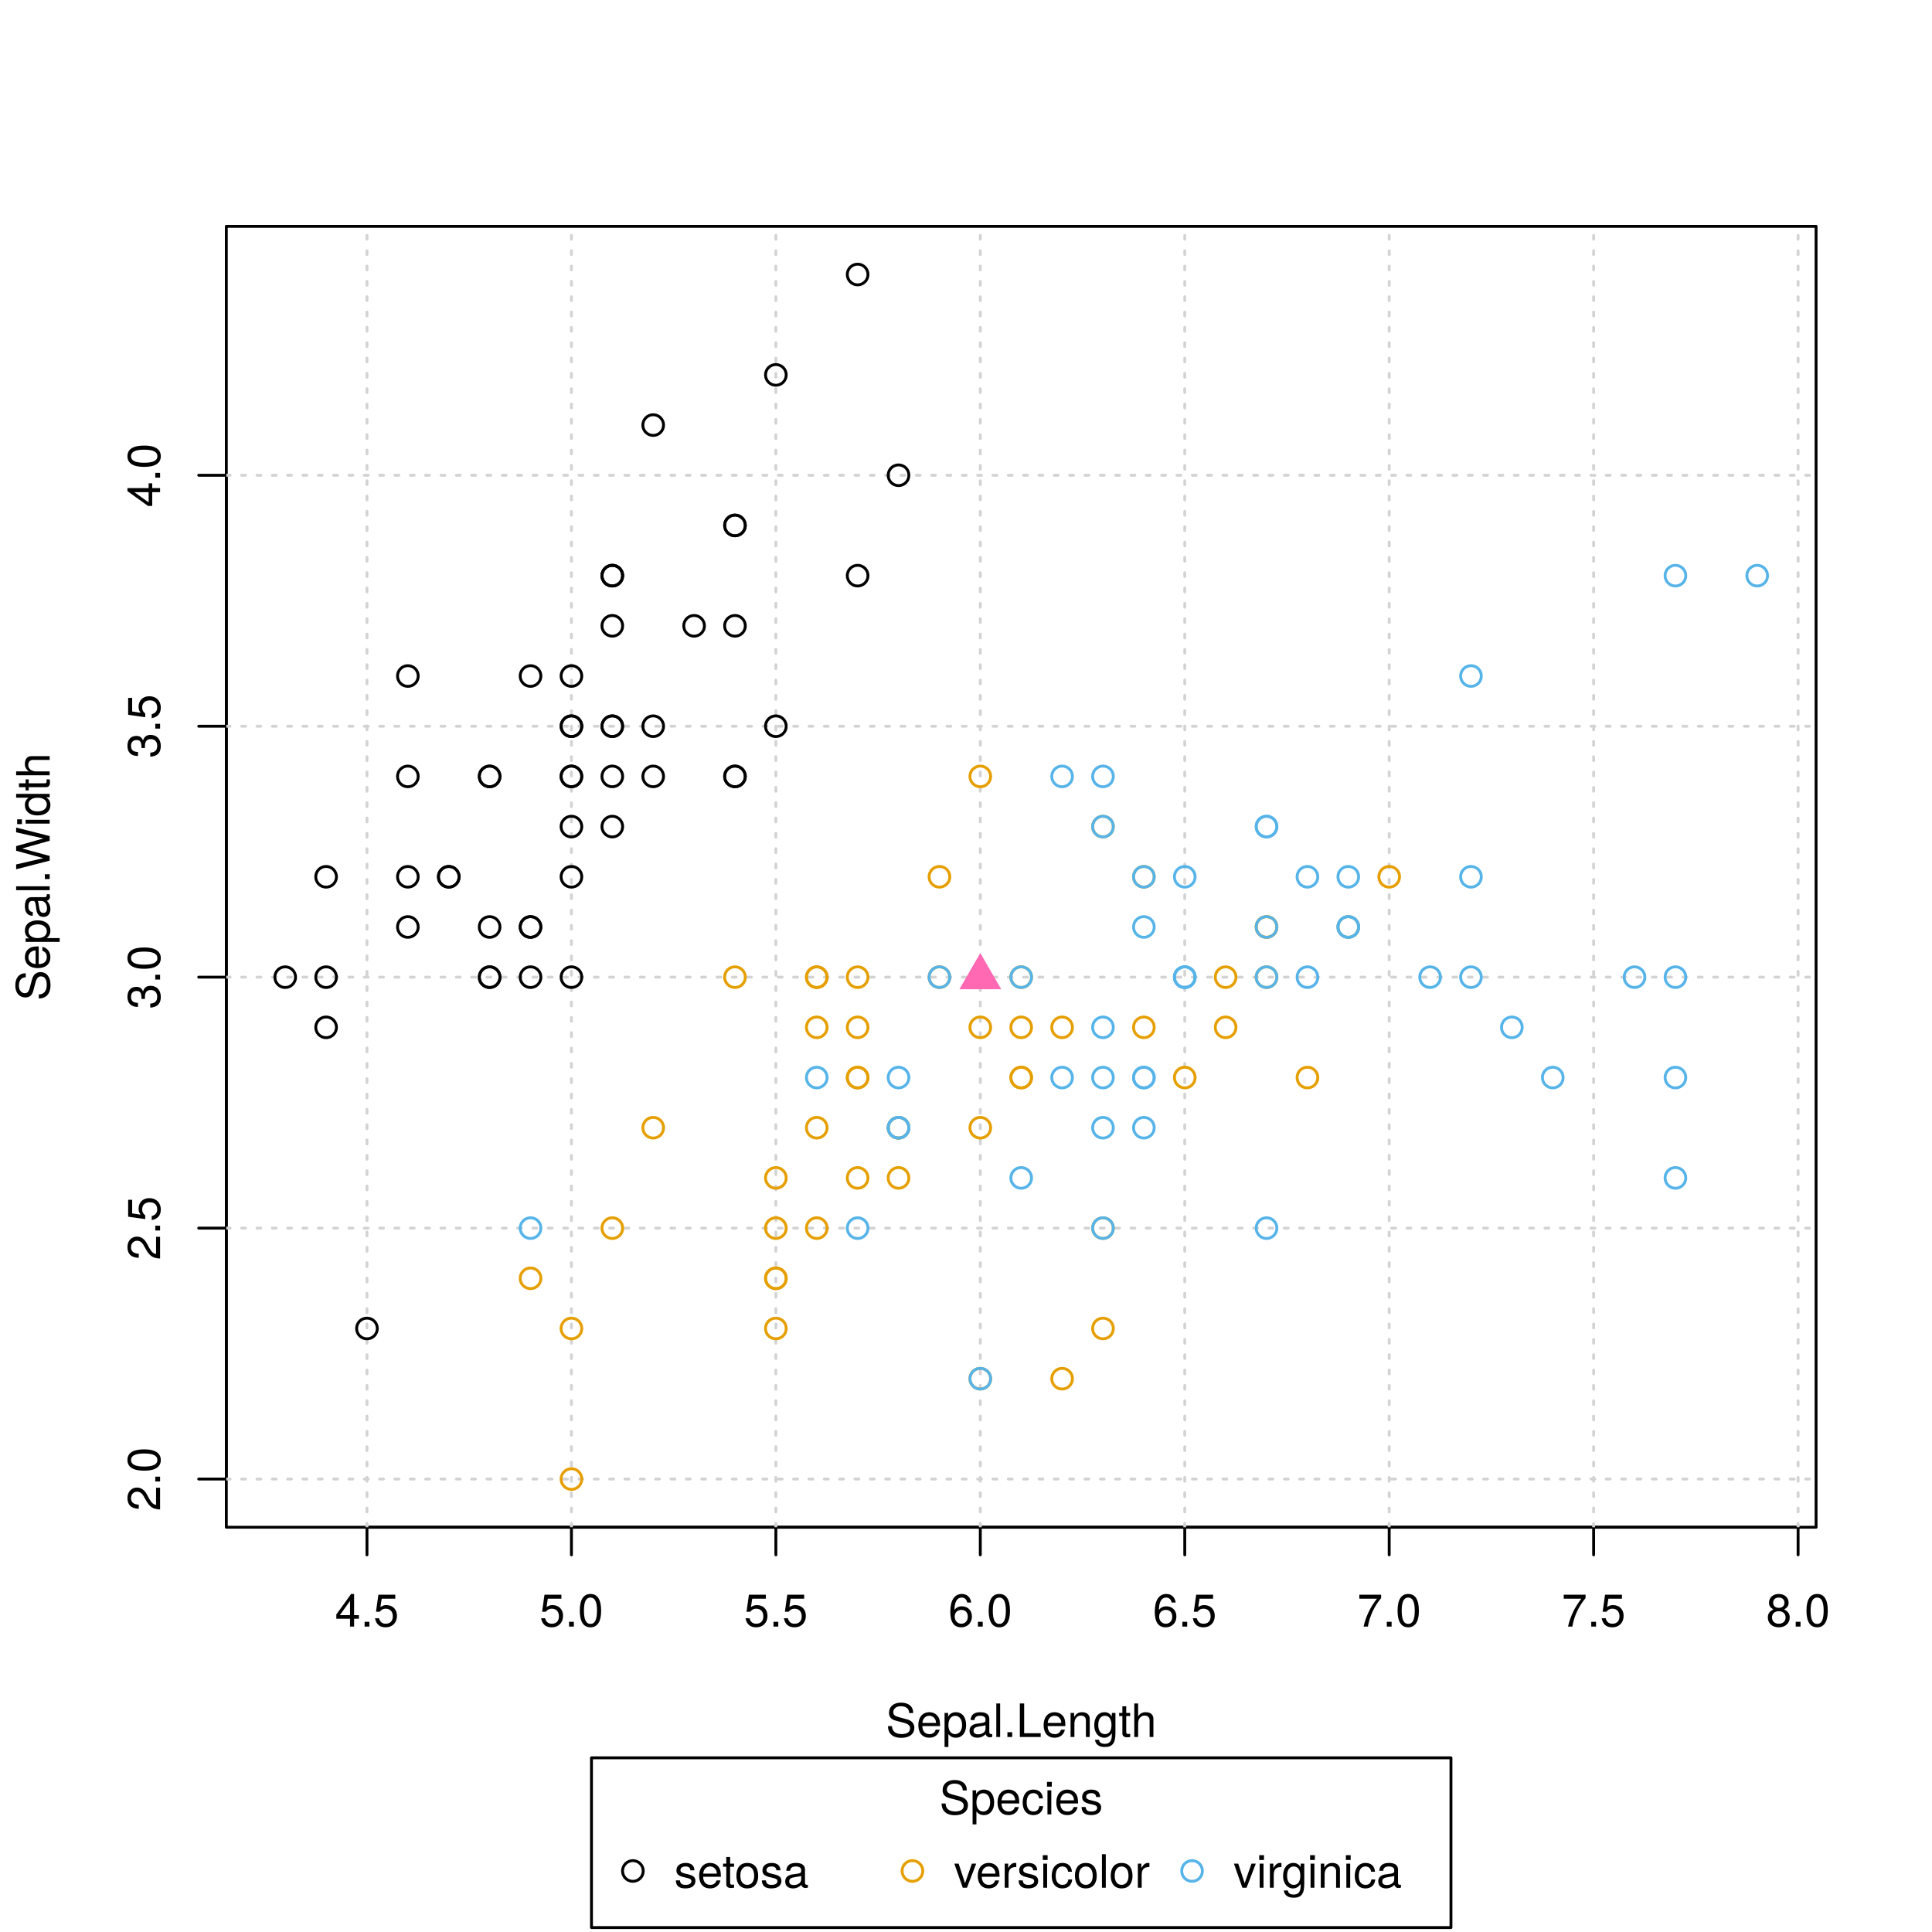
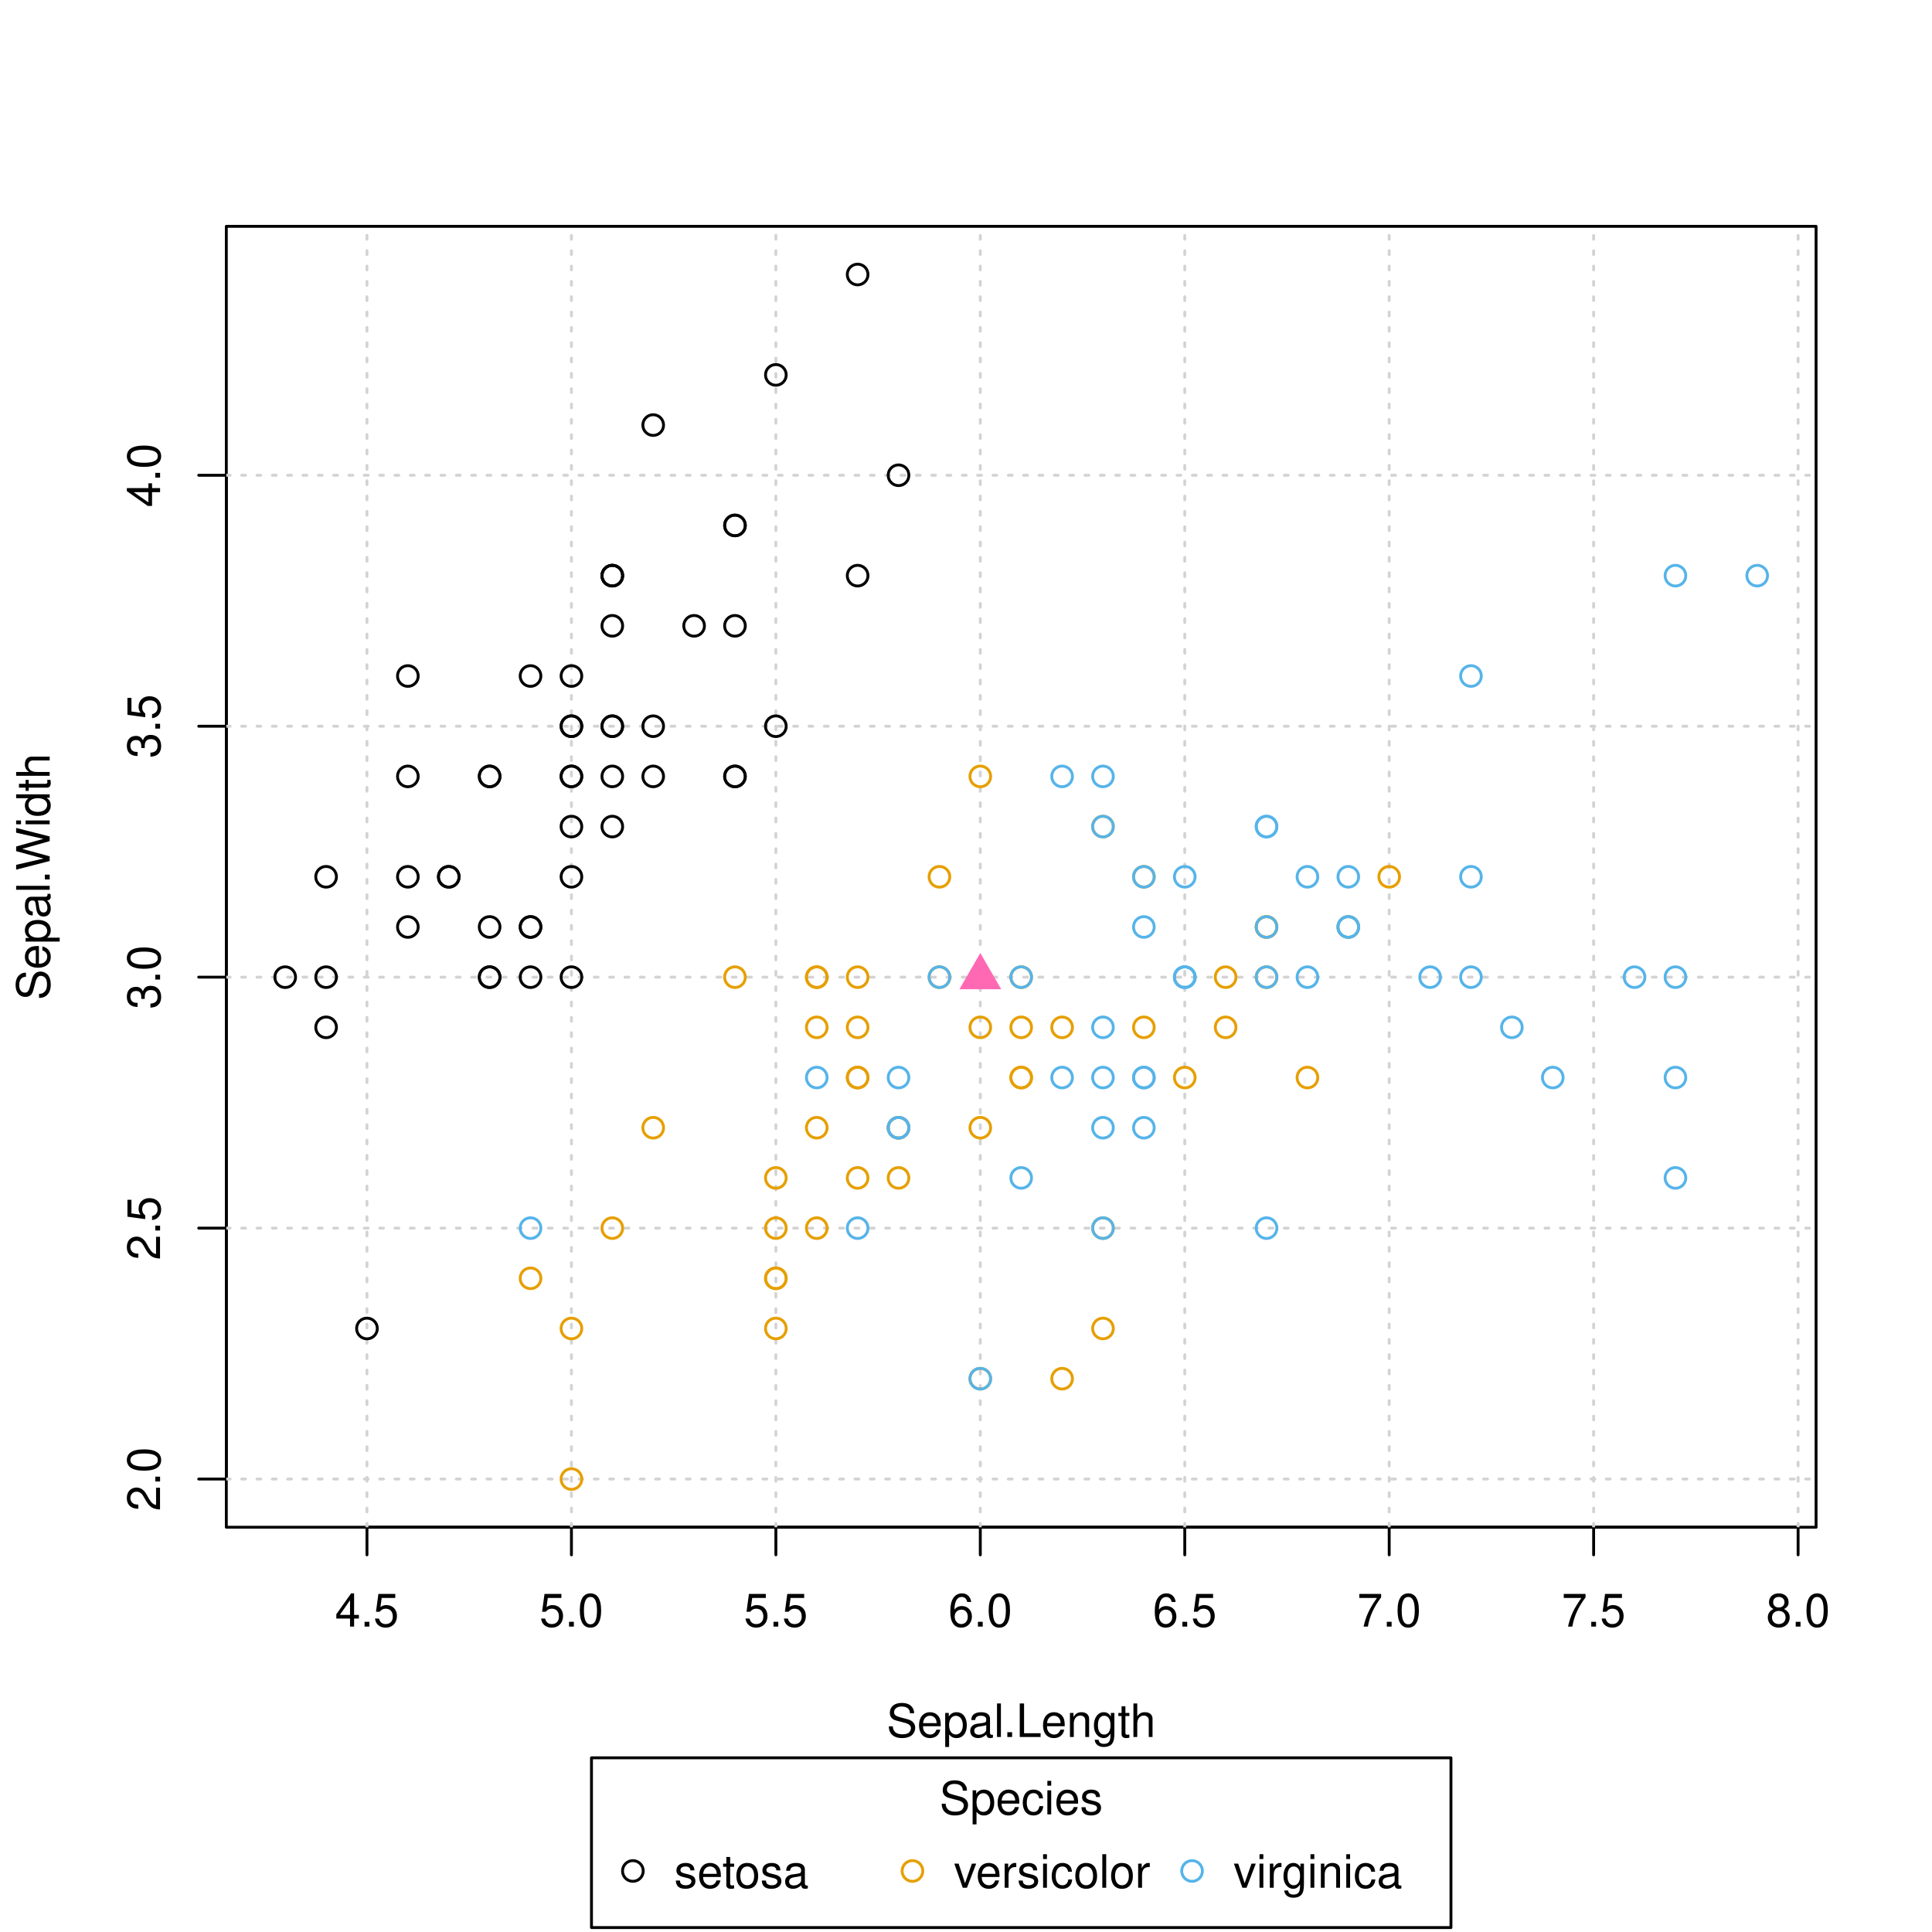
<svg xmlns="http://www.w3.org/2000/svg" class="svglite" width="504.00pt" height="504.00pt" viewBox="0 0 504.00 504.00">
  <defs>
    <style type="text/css">
    .svglite line, .svglite polyline, .svglite polygon, .svglite path, .svglite rect, .svglite circle {
      fill: none;
      stroke: #000000;
      stroke-linecap: round;
      stroke-linejoin: round;
      stroke-miterlimit: 10.00;
    }
    .svglite text {
      white-space: pre;
    }
  </style>
  </defs>
  <rect width="100%" height="100%" style="stroke: none; fill: #FFFFFF;" />
  <defs>
    <clipPath id="cpMC4wMHw1MDQuMDB8MC4wMHw1MDQuMDA=">
      <rect x="0.00" y="0.00" width="504.00" height="504.00" />
    </clipPath>
  </defs>
  <g clip-path="url(#cpMC4wMHw1MDQuMDB8MC4wMHw1MDQuMDA=)">
    <rect x="154.30" y="458.56" width="224.21" height="44.28" style="stroke-width: 0.75; fill: #FFFFFF;" />
    <circle cx="165.10" cy="488.08" r="2.70" style="stroke-width: 0.75;" />
    <circle cx="238.03" cy="488.08" r="2.70" style="stroke-width: 0.75; stroke: #E69F00;" />
    <circle cx="310.97" cy="488.08" r="2.70" style="stroke-width: 0.75; stroke: #56B4E9;" />
-     <text x="266.40" y="473.32" text-anchor="middle" style="font-size: 12.00px; font-weight: 0; font-family: &quot;TeX Gyre Heros&quot;;" textLength="42.69px" lengthAdjust="spacingAndGlyphs">Species</text>
-     <text x="175.90" y="492.45" style="font-size: 12.00px; font-weight: 0; font-family: &quot;TeX Gyre Heros&quot;;" textLength="35.35px" lengthAdjust="spacingAndGlyphs">setosa</text>
-     <text x="248.83" y="492.45" style="font-size: 12.00px; font-weight: 0; font-family: &quot;TeX Gyre Heros&quot;;" textLength="51.34px" lengthAdjust="spacingAndGlyphs">versicolor</text>
-     <text x="321.77" y="492.45" style="font-size: 12.00px; font-weight: 0; font-family: &quot;TeX Gyre Heros&quot;;" textLength="44.01px" lengthAdjust="spacingAndGlyphs">virginica</text>
+     <text x="266.40" y="473.32" text-anchor="middle" style="font-size: 12.00px; font-weight: 0; font-family: &quot;Nimbus Sans&quot;;" textLength="42.69px" lengthAdjust="spacingAndGlyphs">Species</text>
+     <text x="175.90" y="492.45" style="font-size: 12.00px; font-weight: 0; font-family: &quot;Nimbus Sans&quot;;" textLength="35.35px" lengthAdjust="spacingAndGlyphs">setosa</text>
+     <text x="248.83" y="492.45" style="font-size: 12.00px; font-weight: 0; font-family: &quot;Nimbus Sans&quot;;" textLength="51.34px" lengthAdjust="spacingAndGlyphs">versicolor</text>
+     <text x="321.77" y="492.45" style="font-size: 12.00px; font-weight: 0; font-family: &quot;Nimbus Sans&quot;;" textLength="44.01px" lengthAdjust="spacingAndGlyphs">virginica</text>
    <line x1="95.73" y1="398.41" x2="469.07" y2="398.41" style="stroke-width: 0.75;" />
    <line x1="95.73" y1="398.41" x2="95.73" y2="405.61" style="stroke-width: 0.75;" />
    <line x1="149.07" y1="398.41" x2="149.07" y2="405.61" style="stroke-width: 0.75;" />
    <line x1="202.40" y1="398.41" x2="202.40" y2="405.61" style="stroke-width: 0.75;" />
    <line x1="255.73" y1="398.41" x2="255.73" y2="405.61" style="stroke-width: 0.75;" />
    <line x1="309.07" y1="398.41" x2="309.07" y2="405.61" style="stroke-width: 0.75;" />
    <line x1="362.40" y1="398.41" x2="362.40" y2="405.61" style="stroke-width: 0.75;" />
    <line x1="415.73" y1="398.41" x2="415.73" y2="405.61" style="stroke-width: 0.75;" />
    <line x1="469.07" y1="398.41" x2="469.07" y2="405.61" style="stroke-width: 0.75;" />
-     <text x="95.73" y="424.33" text-anchor="middle" style="font-size: 12.00px; font-weight: 0; font-family: &quot;TeX Gyre Heros&quot;;" textLength="16.68px" lengthAdjust="spacingAndGlyphs">4.5</text>
-     <text x="149.07" y="424.33" text-anchor="middle" style="font-size: 12.00px; font-weight: 0; font-family: &quot;TeX Gyre Heros&quot;;" textLength="16.68px" lengthAdjust="spacingAndGlyphs">5.0</text>
-     <text x="202.40" y="424.33" text-anchor="middle" style="font-size: 12.00px; font-weight: 0; font-family: &quot;TeX Gyre Heros&quot;;" textLength="16.68px" lengthAdjust="spacingAndGlyphs">5.5</text>
-     <text x="255.73" y="424.33" text-anchor="middle" style="font-size: 12.00px; font-weight: 0; font-family: &quot;TeX Gyre Heros&quot;;" textLength="16.68px" lengthAdjust="spacingAndGlyphs">6.0</text>
-     <text x="309.07" y="424.33" text-anchor="middle" style="font-size: 12.00px; font-weight: 0; font-family: &quot;TeX Gyre Heros&quot;;" textLength="16.68px" lengthAdjust="spacingAndGlyphs">6.5</text>
-     <text x="362.40" y="424.33" text-anchor="middle" style="font-size: 12.00px; font-weight: 0; font-family: &quot;TeX Gyre Heros&quot;;" textLength="16.68px" lengthAdjust="spacingAndGlyphs">7.0</text>
-     <text x="415.73" y="424.33" text-anchor="middle" style="font-size: 12.00px; font-weight: 0; font-family: &quot;TeX Gyre Heros&quot;;" textLength="16.68px" lengthAdjust="spacingAndGlyphs">7.5</text>
-     <text x="469.07" y="424.33" text-anchor="middle" style="font-size: 12.00px; font-weight: 0; font-family: &quot;TeX Gyre Heros&quot;;" textLength="16.68px" lengthAdjust="spacingAndGlyphs">8.0</text>
+     <text x="95.73" y="424.33" text-anchor="middle" style="font-size: 12.00px; font-weight: 0; font-family: &quot;Nimbus Sans&quot;;" textLength="16.68px" lengthAdjust="spacingAndGlyphs">4.5</text>
+     <text x="149.07" y="424.33" text-anchor="middle" style="font-size: 12.00px; font-weight: 0; font-family: &quot;Nimbus Sans&quot;;" textLength="16.68px" lengthAdjust="spacingAndGlyphs">5.0</text>
+     <text x="202.40" y="424.33" text-anchor="middle" style="font-size: 12.00px; font-weight: 0; font-family: &quot;Nimbus Sans&quot;;" textLength="16.68px" lengthAdjust="spacingAndGlyphs">5.5</text>
+     <text x="255.73" y="424.33" text-anchor="middle" style="font-size: 12.00px; font-weight: 0; font-family: &quot;Nimbus Sans&quot;;" textLength="16.68px" lengthAdjust="spacingAndGlyphs">6.0</text>
+     <text x="309.07" y="424.33" text-anchor="middle" style="font-size: 12.00px; font-weight: 0; font-family: &quot;Nimbus Sans&quot;;" textLength="16.68px" lengthAdjust="spacingAndGlyphs">6.5</text>
+     <text x="362.40" y="424.33" text-anchor="middle" style="font-size: 12.00px; font-weight: 0; font-family: &quot;Nimbus Sans&quot;;" textLength="16.68px" lengthAdjust="spacingAndGlyphs">7.0</text>
+     <text x="415.73" y="424.33" text-anchor="middle" style="font-size: 12.00px; font-weight: 0; font-family: &quot;Nimbus Sans&quot;;" textLength="16.68px" lengthAdjust="spacingAndGlyphs">7.5</text>
+     <text x="469.07" y="424.33" text-anchor="middle" style="font-size: 12.00px; font-weight: 0; font-family: &quot;Nimbus Sans&quot;;" textLength="16.68px" lengthAdjust="spacingAndGlyphs">8.0</text>
    <line x1="59.04" y1="385.84" x2="59.04" y2="123.98" style="stroke-width: 0.75;" />
    <line x1="59.04" y1="385.84" x2="51.84" y2="385.84" style="stroke-width: 0.75;" />
    <line x1="59.04" y1="320.38" x2="51.84" y2="320.38" style="stroke-width: 0.75;" />
    <line x1="59.04" y1="254.91" x2="51.84" y2="254.91" style="stroke-width: 0.75;" />
    <line x1="59.04" y1="189.45" x2="51.84" y2="189.45" style="stroke-width: 0.75;" />
    <line x1="59.04" y1="123.98" x2="51.84" y2="123.98" style="stroke-width: 0.75;" />
-     <text transform="translate(41.76,385.84) rotate(-90)" text-anchor="middle" style="font-size: 12.00px; font-weight: 0; font-family: &quot;TeX Gyre Heros&quot;;" textLength="16.68px" lengthAdjust="spacingAndGlyphs">2.0</text>
-     <text transform="translate(41.76,320.38) rotate(-90)" text-anchor="middle" style="font-size: 12.00px; font-weight: 0; font-family: &quot;TeX Gyre Heros&quot;;" textLength="16.68px" lengthAdjust="spacingAndGlyphs">2.5</text>
-     <text transform="translate(41.76,254.91) rotate(-90)" text-anchor="middle" style="font-size: 12.00px; font-weight: 0; font-family: &quot;TeX Gyre Heros&quot;;" textLength="16.68px" lengthAdjust="spacingAndGlyphs">3.0</text>
-     <text transform="translate(41.76,189.45) rotate(-90)" text-anchor="middle" style="font-size: 12.00px; font-weight: 0; font-family: &quot;TeX Gyre Heros&quot;;" textLength="16.68px" lengthAdjust="spacingAndGlyphs">3.5</text>
-     <text transform="translate(41.76,123.98) rotate(-90)" text-anchor="middle" style="font-size: 12.00px; font-weight: 0; font-family: &quot;TeX Gyre Heros&quot;;" textLength="16.68px" lengthAdjust="spacingAndGlyphs">4.0</text>
+     <text transform="translate(41.76,385.84) rotate(-90)" text-anchor="middle" style="font-size: 12.00px; font-weight: 0; font-family: &quot;Nimbus Sans&quot;;" textLength="16.68px" lengthAdjust="spacingAndGlyphs">2.0</text>
+     <text transform="translate(41.76,320.38) rotate(-90)" text-anchor="middle" style="font-size: 12.00px; font-weight: 0; font-family: &quot;Nimbus Sans&quot;;" textLength="16.68px" lengthAdjust="spacingAndGlyphs">2.5</text>
+     <text transform="translate(41.76,254.91) rotate(-90)" text-anchor="middle" style="font-size: 12.00px; font-weight: 0; font-family: &quot;Nimbus Sans&quot;;" textLength="16.68px" lengthAdjust="spacingAndGlyphs">3.0</text>
+     <text transform="translate(41.76,189.45) rotate(-90)" text-anchor="middle" style="font-size: 12.00px; font-weight: 0; font-family: &quot;Nimbus Sans&quot;;" textLength="16.68px" lengthAdjust="spacingAndGlyphs">3.5</text>
+     <text transform="translate(41.76,123.98) rotate(-90)" text-anchor="middle" style="font-size: 12.00px; font-weight: 0; font-family: &quot;Nimbus Sans&quot;;" textLength="16.68px" lengthAdjust="spacingAndGlyphs">4.0</text>
    <polygon points="59.04,398.41 473.76,398.41 473.76,59.04 59.04,59.04 " style="stroke-width: 0.75;" />
  </g>
  <defs>
    <clipPath id="cpNTkuMDR8NDczLjc2fDU5LjA0fDM5OC40MQ==">
      <rect x="59.04" y="59.04" width="414.72" height="339.37" />
    </clipPath>
  </defs>
  <g clip-path="url(#cpNTkuMDR8NDczLjc2fDU5LjA0fDM5OC40MQ==)">
    <line x1="95.73" y1="398.41" x2="95.73" y2="59.04" style="stroke-width: 0.75; stroke: #D3D3D3; stroke-dasharray: 1.00,3.00;" />
    <line x1="149.07" y1="398.41" x2="149.07" y2="59.04" style="stroke-width: 0.75; stroke: #D3D3D3; stroke-dasharray: 1.00,3.00;" />
    <line x1="202.40" y1="398.41" x2="202.40" y2="59.04" style="stroke-width: 0.75; stroke: #D3D3D3; stroke-dasharray: 1.00,3.00;" />
    <line x1="255.73" y1="398.41" x2="255.73" y2="59.04" style="stroke-width: 0.75; stroke: #D3D3D3; stroke-dasharray: 1.00,3.00;" />
    <line x1="309.07" y1="398.41" x2="309.07" y2="59.04" style="stroke-width: 0.75; stroke: #D3D3D3; stroke-dasharray: 1.00,3.00;" />
    <line x1="362.40" y1="398.41" x2="362.40" y2="59.04" style="stroke-width: 0.75; stroke: #D3D3D3; stroke-dasharray: 1.00,3.00;" />
    <line x1="415.73" y1="398.41" x2="415.73" y2="59.04" style="stroke-width: 0.75; stroke: #D3D3D3; stroke-dasharray: 1.00,3.00;" />
    <line x1="469.07" y1="398.41" x2="469.07" y2="59.04" style="stroke-width: 0.75; stroke: #D3D3D3; stroke-dasharray: 1.00,3.00;" />
    <line x1="59.04" y1="385.84" x2="473.76" y2="385.84" style="stroke-width: 0.75; stroke: #D3D3D3; stroke-dasharray: 1.00,3.00;" />
    <line x1="59.04" y1="320.38" x2="473.76" y2="320.38" style="stroke-width: 0.75; stroke: #D3D3D3; stroke-dasharray: 1.00,3.00;" />
    <line x1="59.04" y1="254.91" x2="473.76" y2="254.91" style="stroke-width: 0.75; stroke: #D3D3D3; stroke-dasharray: 1.00,3.00;" />
    <line x1="59.04" y1="189.45" x2="473.76" y2="189.45" style="stroke-width: 0.75; stroke: #D3D3D3; stroke-dasharray: 1.00,3.00;" />
    <line x1="59.04" y1="123.98" x2="473.76" y2="123.98" style="stroke-width: 0.75; stroke: #D3D3D3; stroke-dasharray: 1.00,3.00;" />
    <circle cx="159.73" cy="189.45" r="2.70" style="stroke-width: 0.75;" />
    <circle cx="138.40" cy="254.91" r="2.70" style="stroke-width: 0.75;" />
    <circle cx="117.07" cy="228.73" r="2.70" style="stroke-width: 0.75;" />
    <circle cx="106.40" cy="241.82" r="2.70" style="stroke-width: 0.75;" />
    <circle cx="149.07" cy="176.35" r="2.70" style="stroke-width: 0.75;" />
    <circle cx="191.73" cy="137.07" r="2.70" style="stroke-width: 0.75;" />
    <circle cx="106.40" cy="202.54" r="2.70" style="stroke-width: 0.75;" />
    <circle cx="149.07" cy="202.54" r="2.70" style="stroke-width: 0.75;" />
    <circle cx="85.07" cy="268.00" r="2.70" style="stroke-width: 0.75;" />
    <circle cx="138.40" cy="241.82" r="2.70" style="stroke-width: 0.75;" />
    <circle cx="191.73" cy="163.26" r="2.70" style="stroke-width: 0.75;" />
    <circle cx="127.73" cy="202.54" r="2.70" style="stroke-width: 0.75;" />
    <circle cx="127.73" cy="254.91" r="2.70" style="stroke-width: 0.75;" />
    <circle cx="74.40" cy="254.91" r="2.70" style="stroke-width: 0.75;" />
    <circle cx="234.40" cy="123.98" r="2.70" style="stroke-width: 0.75;" />
    <circle cx="223.73" cy="71.61" r="2.70" style="stroke-width: 0.75;" />
    <circle cx="191.73" cy="137.07" r="2.70" style="stroke-width: 0.75;" />
    <circle cx="159.73" cy="189.45" r="2.70" style="stroke-width: 0.75;" />
    <circle cx="223.73" cy="150.17" r="2.70" style="stroke-width: 0.75;" />
    <circle cx="159.73" cy="150.17" r="2.70" style="stroke-width: 0.75;" />
    <circle cx="191.73" cy="202.54" r="2.70" style="stroke-width: 0.75;" />
    <circle cx="159.73" cy="163.26" r="2.70" style="stroke-width: 0.75;" />
    <circle cx="106.40" cy="176.35" r="2.70" style="stroke-width: 0.75;" />
    <circle cx="159.73" cy="215.63" r="2.70" style="stroke-width: 0.75;" />
    <circle cx="127.73" cy="202.54" r="2.70" style="stroke-width: 0.75;" />
    <circle cx="149.07" cy="254.91" r="2.70" style="stroke-width: 0.75;" />
    <circle cx="149.07" cy="202.54" r="2.70" style="stroke-width: 0.75;" />
    <circle cx="170.40" cy="189.45" r="2.70" style="stroke-width: 0.75;" />
    <circle cx="170.40" cy="202.54" r="2.70" style="stroke-width: 0.75;" />
    <circle cx="117.07" cy="228.73" r="2.70" style="stroke-width: 0.75;" />
    <circle cx="127.73" cy="241.82" r="2.70" style="stroke-width: 0.75;" />
    <circle cx="191.73" cy="202.54" r="2.70" style="stroke-width: 0.75;" />
    <circle cx="170.40" cy="110.89" r="2.70" style="stroke-width: 0.75;" />
    <circle cx="202.40" cy="97.80" r="2.70" style="stroke-width: 0.75;" />
    <circle cx="138.40" cy="241.82" r="2.70" style="stroke-width: 0.75;" />
    <circle cx="149.07" cy="228.73" r="2.70" style="stroke-width: 0.75;" />
    <circle cx="202.40" cy="189.45" r="2.70" style="stroke-width: 0.75;" />
    <circle cx="138.40" cy="176.35" r="2.70" style="stroke-width: 0.75;" />
    <circle cx="85.07" cy="254.91" r="2.70" style="stroke-width: 0.75;" />
    <circle cx="159.73" cy="202.54" r="2.70" style="stroke-width: 0.75;" />
    <circle cx="149.07" cy="189.45" r="2.70" style="stroke-width: 0.75;" />
    <circle cx="95.73" cy="346.56" r="2.70" style="stroke-width: 0.75;" />
    <circle cx="85.07" cy="228.73" r="2.70" style="stroke-width: 0.75;" />
    <circle cx="149.07" cy="189.45" r="2.70" style="stroke-width: 0.75;" />
    <circle cx="159.73" cy="150.17" r="2.70" style="stroke-width: 0.75;" />
    <circle cx="127.73" cy="254.91" r="2.70" style="stroke-width: 0.75;" />
    <circle cx="159.73" cy="150.17" r="2.70" style="stroke-width: 0.75;" />
    <circle cx="106.40" cy="228.73" r="2.70" style="stroke-width: 0.75;" />
    <circle cx="181.07" cy="163.26" r="2.70" style="stroke-width: 0.75;" />
    <circle cx="149.07" cy="215.63" r="2.70" style="stroke-width: 0.75;" />
    <circle cx="362.40" cy="228.73" r="2.70" style="stroke-width: 0.75; stroke: #E69F00;" />
    <circle cx="298.40" cy="228.73" r="2.70" style="stroke-width: 0.75; stroke: #E69F00;" />
    <circle cx="351.73" cy="241.82" r="2.70" style="stroke-width: 0.75; stroke: #E69F00;" />
    <circle cx="202.40" cy="346.56" r="2.70" style="stroke-width: 0.75; stroke: #E69F00;" />
    <circle cx="309.07" cy="281.10" r="2.70" style="stroke-width: 0.75; stroke: #E69F00;" />
    <circle cx="223.73" cy="281.10" r="2.70" style="stroke-width: 0.75; stroke: #E69F00;" />
    <circle cx="287.73" cy="215.63" r="2.70" style="stroke-width: 0.75; stroke: #E69F00;" />
    <circle cx="138.40" cy="333.47" r="2.70" style="stroke-width: 0.75; stroke: #E69F00;" />
    <circle cx="319.73" cy="268.00" r="2.70" style="stroke-width: 0.75; stroke: #E69F00;" />
    <circle cx="170.40" cy="294.19" r="2.70" style="stroke-width: 0.75; stroke: #E69F00;" />
    <circle cx="149.07" cy="385.84" r="2.70" style="stroke-width: 0.75; stroke: #E69F00;" />
    <circle cx="245.07" cy="254.91" r="2.70" style="stroke-width: 0.75; stroke: #E69F00;" />
    <circle cx="255.73" cy="359.66" r="2.70" style="stroke-width: 0.75; stroke: #E69F00;" />
    <circle cx="266.40" cy="268.00" r="2.70" style="stroke-width: 0.75; stroke: #E69F00;" />
    <circle cx="213.07" cy="268.00" r="2.70" style="stroke-width: 0.75; stroke: #E69F00;" />
    <circle cx="330.40" cy="241.82" r="2.70" style="stroke-width: 0.75; stroke: #E69F00;" />
    <circle cx="213.07" cy="254.91" r="2.70" style="stroke-width: 0.75; stroke: #E69F00;" />
    <circle cx="234.40" cy="294.19" r="2.70" style="stroke-width: 0.75; stroke: #E69F00;" />
    <circle cx="277.07" cy="359.66" r="2.70" style="stroke-width: 0.75; stroke: #E69F00;" />
    <circle cx="213.07" cy="320.38" r="2.70" style="stroke-width: 0.75; stroke: #E69F00;" />
    <circle cx="245.07" cy="228.73" r="2.70" style="stroke-width: 0.75; stroke: #E69F00;" />
    <circle cx="266.40" cy="281.10" r="2.70" style="stroke-width: 0.75; stroke: #E69F00;" />
    <circle cx="287.73" cy="320.38" r="2.70" style="stroke-width: 0.75; stroke: #E69F00;" />
    <circle cx="266.40" cy="281.10" r="2.70" style="stroke-width: 0.75; stroke: #E69F00;" />
    <circle cx="298.40" cy="268.00" r="2.70" style="stroke-width: 0.75; stroke: #E69F00;" />
    <circle cx="319.73" cy="254.91" r="2.70" style="stroke-width: 0.75; stroke: #E69F00;" />
    <circle cx="341.07" cy="281.10" r="2.70" style="stroke-width: 0.75; stroke: #E69F00;" />
    <circle cx="330.40" cy="254.91" r="2.70" style="stroke-width: 0.75; stroke: #E69F00;" />
    <circle cx="255.73" cy="268.00" r="2.70" style="stroke-width: 0.75; stroke: #E69F00;" />
    <circle cx="223.73" cy="307.28" r="2.70" style="stroke-width: 0.75; stroke: #E69F00;" />
    <circle cx="202.40" cy="333.47" r="2.70" style="stroke-width: 0.75; stroke: #E69F00;" />
    <circle cx="202.40" cy="333.47" r="2.70" style="stroke-width: 0.75; stroke: #E69F00;" />
    <circle cx="234.40" cy="294.19" r="2.70" style="stroke-width: 0.75; stroke: #E69F00;" />
    <circle cx="255.73" cy="294.19" r="2.70" style="stroke-width: 0.75; stroke: #E69F00;" />
    <circle cx="191.73" cy="254.91" r="2.70" style="stroke-width: 0.75; stroke: #E69F00;" />
    <circle cx="255.73" cy="202.54" r="2.70" style="stroke-width: 0.75; stroke: #E69F00;" />
    <circle cx="330.40" cy="241.82" r="2.70" style="stroke-width: 0.75; stroke: #E69F00;" />
    <circle cx="287.73" cy="346.56" r="2.70" style="stroke-width: 0.75; stroke: #E69F00;" />
    <circle cx="213.07" cy="254.91" r="2.70" style="stroke-width: 0.75; stroke: #E69F00;" />
    <circle cx="202.40" cy="320.38" r="2.70" style="stroke-width: 0.75; stroke: #E69F00;" />
    <circle cx="202.40" cy="307.28" r="2.70" style="stroke-width: 0.75; stroke: #E69F00;" />
    <circle cx="266.40" cy="254.91" r="2.70" style="stroke-width: 0.75; stroke: #E69F00;" />
    <circle cx="234.40" cy="307.28" r="2.70" style="stroke-width: 0.75; stroke: #E69F00;" />
    <circle cx="149.07" cy="346.56" r="2.70" style="stroke-width: 0.75; stroke: #E69F00;" />
    <circle cx="213.07" cy="294.19" r="2.70" style="stroke-width: 0.75; stroke: #E69F00;" />
    <circle cx="223.73" cy="254.91" r="2.70" style="stroke-width: 0.75; stroke: #E69F00;" />
    <circle cx="223.73" cy="268.00" r="2.70" style="stroke-width: 0.75; stroke: #E69F00;" />
    <circle cx="277.07" cy="268.00" r="2.70" style="stroke-width: 0.75; stroke: #E69F00;" />
    <circle cx="159.73" cy="320.38" r="2.70" style="stroke-width: 0.75; stroke: #E69F00;" />
    <circle cx="223.73" cy="281.10" r="2.70" style="stroke-width: 0.75; stroke: #E69F00;" />
    <circle cx="287.73" cy="215.63" r="2.70" style="stroke-width: 0.75; stroke: #56B4E9;" />
    <circle cx="234.40" cy="294.19" r="2.70" style="stroke-width: 0.75; stroke: #56B4E9;" />
    <circle cx="373.07" cy="254.91" r="2.70" style="stroke-width: 0.75; stroke: #56B4E9;" />
    <circle cx="287.73" cy="268.00" r="2.70" style="stroke-width: 0.75; stroke: #56B4E9;" />
    <circle cx="309.07" cy="254.91" r="2.70" style="stroke-width: 0.75; stroke: #56B4E9;" />
    <circle cx="426.40" cy="254.91" r="2.70" style="stroke-width: 0.75; stroke: #56B4E9;" />
    <circle cx="138.40" cy="320.38" r="2.70" style="stroke-width: 0.75; stroke: #56B4E9;" />
    <circle cx="394.40" cy="268.00" r="2.70" style="stroke-width: 0.75; stroke: #56B4E9;" />
    <circle cx="330.40" cy="320.38" r="2.70" style="stroke-width: 0.75; stroke: #56B4E9;" />
    <circle cx="383.73" cy="176.35" r="2.70" style="stroke-width: 0.75; stroke: #56B4E9;" />
    <circle cx="309.07" cy="228.73" r="2.70" style="stroke-width: 0.75; stroke: #56B4E9;" />
    <circle cx="298.40" cy="294.19" r="2.70" style="stroke-width: 0.75; stroke: #56B4E9;" />
    <circle cx="341.07" cy="254.91" r="2.70" style="stroke-width: 0.75; stroke: #56B4E9;" />
    <circle cx="223.73" cy="320.38" r="2.70" style="stroke-width: 0.75; stroke: #56B4E9;" />
    <circle cx="234.40" cy="281.10" r="2.70" style="stroke-width: 0.75; stroke: #56B4E9;" />
    <circle cx="298.40" cy="228.73" r="2.70" style="stroke-width: 0.75; stroke: #56B4E9;" />
    <circle cx="309.07" cy="254.91" r="2.70" style="stroke-width: 0.75; stroke: #56B4E9;" />
    <circle cx="437.07" cy="150.17" r="2.70" style="stroke-width: 0.75; stroke: #56B4E9;" />
    <circle cx="437.07" cy="307.28" r="2.70" style="stroke-width: 0.75; stroke: #56B4E9;" />
    <circle cx="255.73" cy="359.66" r="2.70" style="stroke-width: 0.75; stroke: #56B4E9;" />
    <circle cx="351.73" cy="228.73" r="2.70" style="stroke-width: 0.75; stroke: #56B4E9;" />
    <circle cx="213.07" cy="281.10" r="2.70" style="stroke-width: 0.75; stroke: #56B4E9;" />
    <circle cx="437.07" cy="281.10" r="2.70" style="stroke-width: 0.75; stroke: #56B4E9;" />
    <circle cx="287.73" cy="294.19" r="2.70" style="stroke-width: 0.75; stroke: #56B4E9;" />
    <circle cx="330.40" cy="215.63" r="2.70" style="stroke-width: 0.75; stroke: #56B4E9;" />
    <circle cx="383.73" cy="228.73" r="2.70" style="stroke-width: 0.75; stroke: #56B4E9;" />
    <circle cx="277.07" cy="281.10" r="2.70" style="stroke-width: 0.75; stroke: #56B4E9;" />
    <circle cx="266.40" cy="254.91" r="2.70" style="stroke-width: 0.75; stroke: #56B4E9;" />
    <circle cx="298.40" cy="281.10" r="2.70" style="stroke-width: 0.75; stroke: #56B4E9;" />
    <circle cx="383.73" cy="254.91" r="2.70" style="stroke-width: 0.75; stroke: #56B4E9;" />
    <circle cx="405.07" cy="281.10" r="2.70" style="stroke-width: 0.75; stroke: #56B4E9;" />
    <circle cx="458.40" cy="150.17" r="2.70" style="stroke-width: 0.75; stroke: #56B4E9;" />
    <circle cx="298.40" cy="281.10" r="2.70" style="stroke-width: 0.75; stroke: #56B4E9;" />
    <circle cx="287.73" cy="281.10" r="2.70" style="stroke-width: 0.75; stroke: #56B4E9;" />
    <circle cx="266.40" cy="307.28" r="2.70" style="stroke-width: 0.75; stroke: #56B4E9;" />
    <circle cx="437.07" cy="254.91" r="2.70" style="stroke-width: 0.75; stroke: #56B4E9;" />
    <circle cx="287.73" cy="202.54" r="2.70" style="stroke-width: 0.75; stroke: #56B4E9;" />
    <circle cx="298.40" cy="241.82" r="2.70" style="stroke-width: 0.75; stroke: #56B4E9;" />
    <circle cx="255.73" cy="254.91" r="2.70" style="stroke-width: 0.75; stroke: #56B4E9;" />
    <circle cx="351.73" cy="241.82" r="2.70" style="stroke-width: 0.75; stroke: #56B4E9;" />
    <circle cx="330.40" cy="241.82" r="2.70" style="stroke-width: 0.75; stroke: #56B4E9;" />
    <circle cx="351.73" cy="241.82" r="2.70" style="stroke-width: 0.75; stroke: #56B4E9;" />
    <circle cx="234.40" cy="294.19" r="2.70" style="stroke-width: 0.75; stroke: #56B4E9;" />
    <circle cx="341.07" cy="228.73" r="2.70" style="stroke-width: 0.75; stroke: #56B4E9;" />
    <circle cx="330.40" cy="215.63" r="2.70" style="stroke-width: 0.75; stroke: #56B4E9;" />
    <circle cx="330.40" cy="254.91" r="2.70" style="stroke-width: 0.75; stroke: #56B4E9;" />
    <circle cx="287.73" cy="320.38" r="2.70" style="stroke-width: 0.75; stroke: #56B4E9;" />
    <circle cx="309.07" cy="254.91" r="2.70" style="stroke-width: 0.75; stroke: #56B4E9;" />
    <circle cx="277.07" cy="202.54" r="2.70" style="stroke-width: 0.75; stroke: #56B4E9;" />
    <circle cx="245.07" cy="254.91" r="2.70" style="stroke-width: 0.75; stroke: #56B4E9;" />
  </g>
  <defs>
    <clipPath id="cpMC4wMHw1MDQuMDB8MC4wMHw0NzEuODU=">
      <rect x="0.00" y="0.00" width="504.00" height="471.85" />
    </clipPath>
  </defs>
  <g clip-path="url(#cpMC4wMHw1MDQuMDB8MC4wMHw0NzEuODU=)">
-     <text x="266.40" y="453.13" text-anchor="middle" style="font-size: 12.00px; font-weight: 0; font-family: &quot;TeX Gyre Heros&quot;;" textLength="70.73px" lengthAdjust="spacingAndGlyphs">Sepal.Length</text>
-     <text transform="translate(12.96,228.73) rotate(-90)" text-anchor="middle" style="font-size: 12.00px; font-weight: 0; font-family: &quot;TeX Gyre Heros&quot;;" textLength="64.70px" lengthAdjust="spacingAndGlyphs">Sepal.Width</text>
+     <text x="266.40" y="453.13" text-anchor="middle" style="font-size: 12.00px; font-weight: 0; font-family: &quot;Nimbus Sans&quot;;" textLength="70.73px" lengthAdjust="spacingAndGlyphs">Sepal.Length</text>
+     <text transform="translate(12.96,228.73) rotate(-90)" text-anchor="middle" style="font-size: 12.00px; font-weight: 0; font-family: &quot;Nimbus Sans&quot;;" textLength="64.70px" lengthAdjust="spacingAndGlyphs">Sepal.Width</text>
  </g>
  <g clip-path="url(#cpNTkuMDR8NDczLjc2fDU5LjA0fDM5OC40MQ==)">
    <polygon points="255.73,248.61 261.19,258.06 250.28,258.06 " style="stroke-width: 0.75; stroke: none; fill: #FF69B4;" />
  </g>
</svg>
